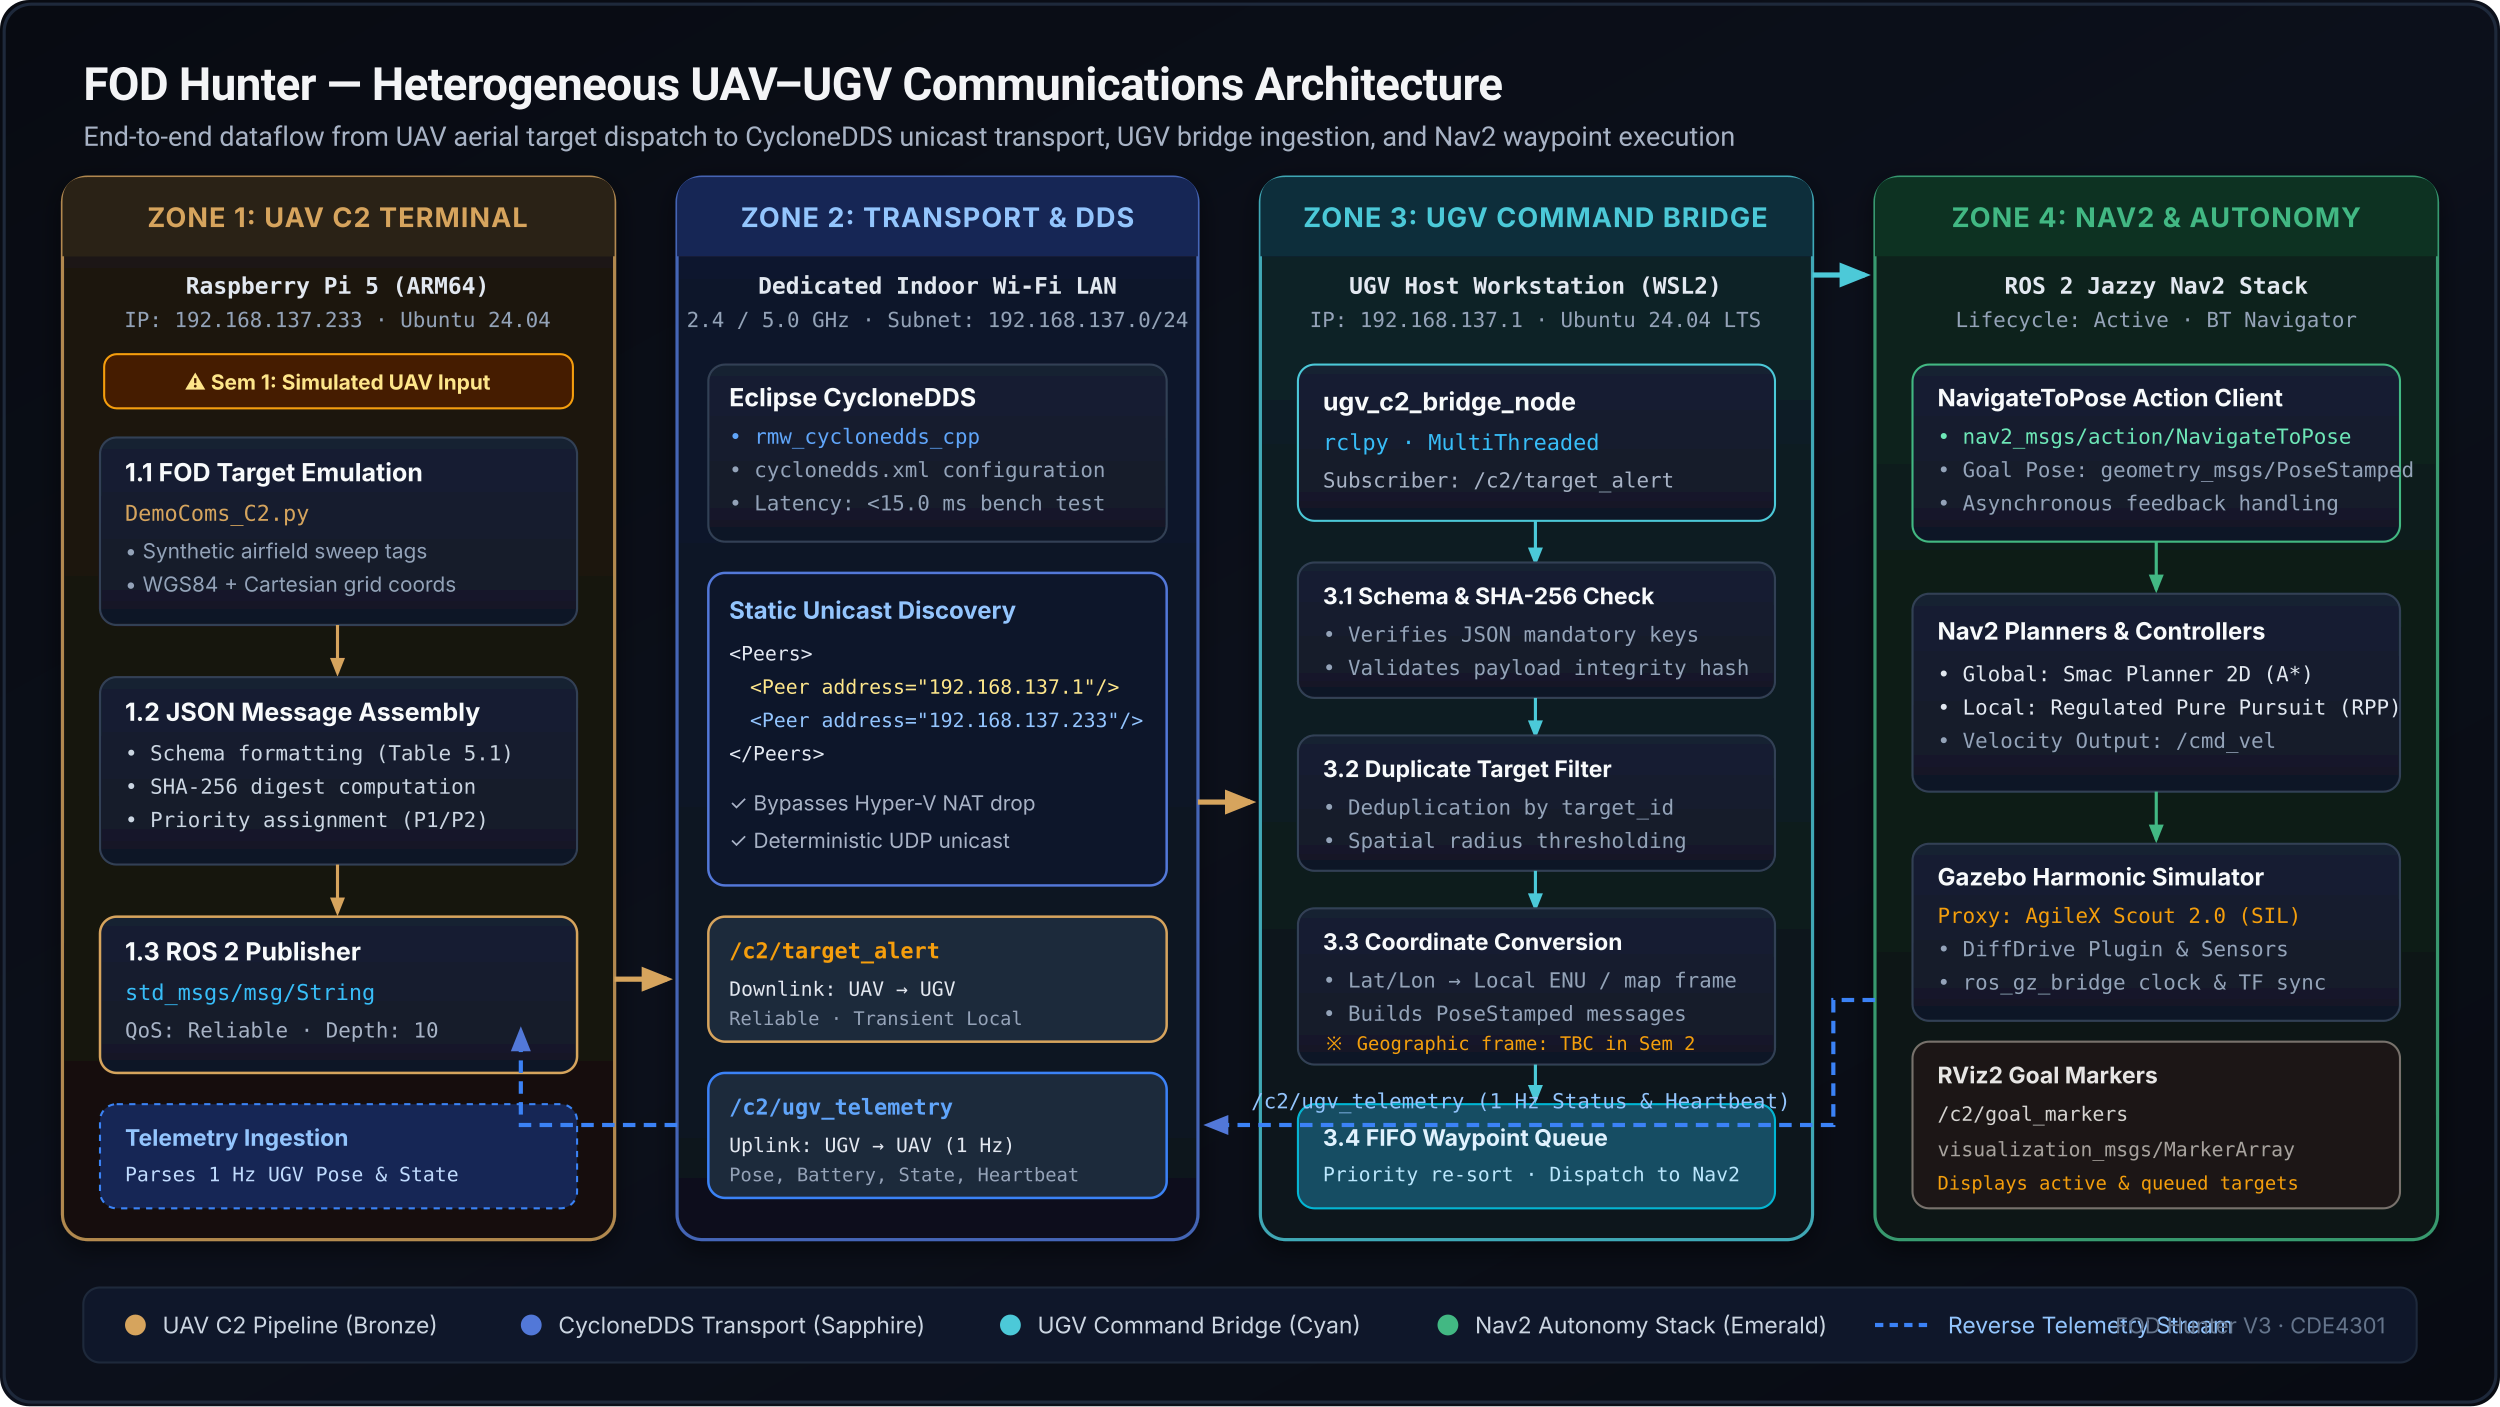
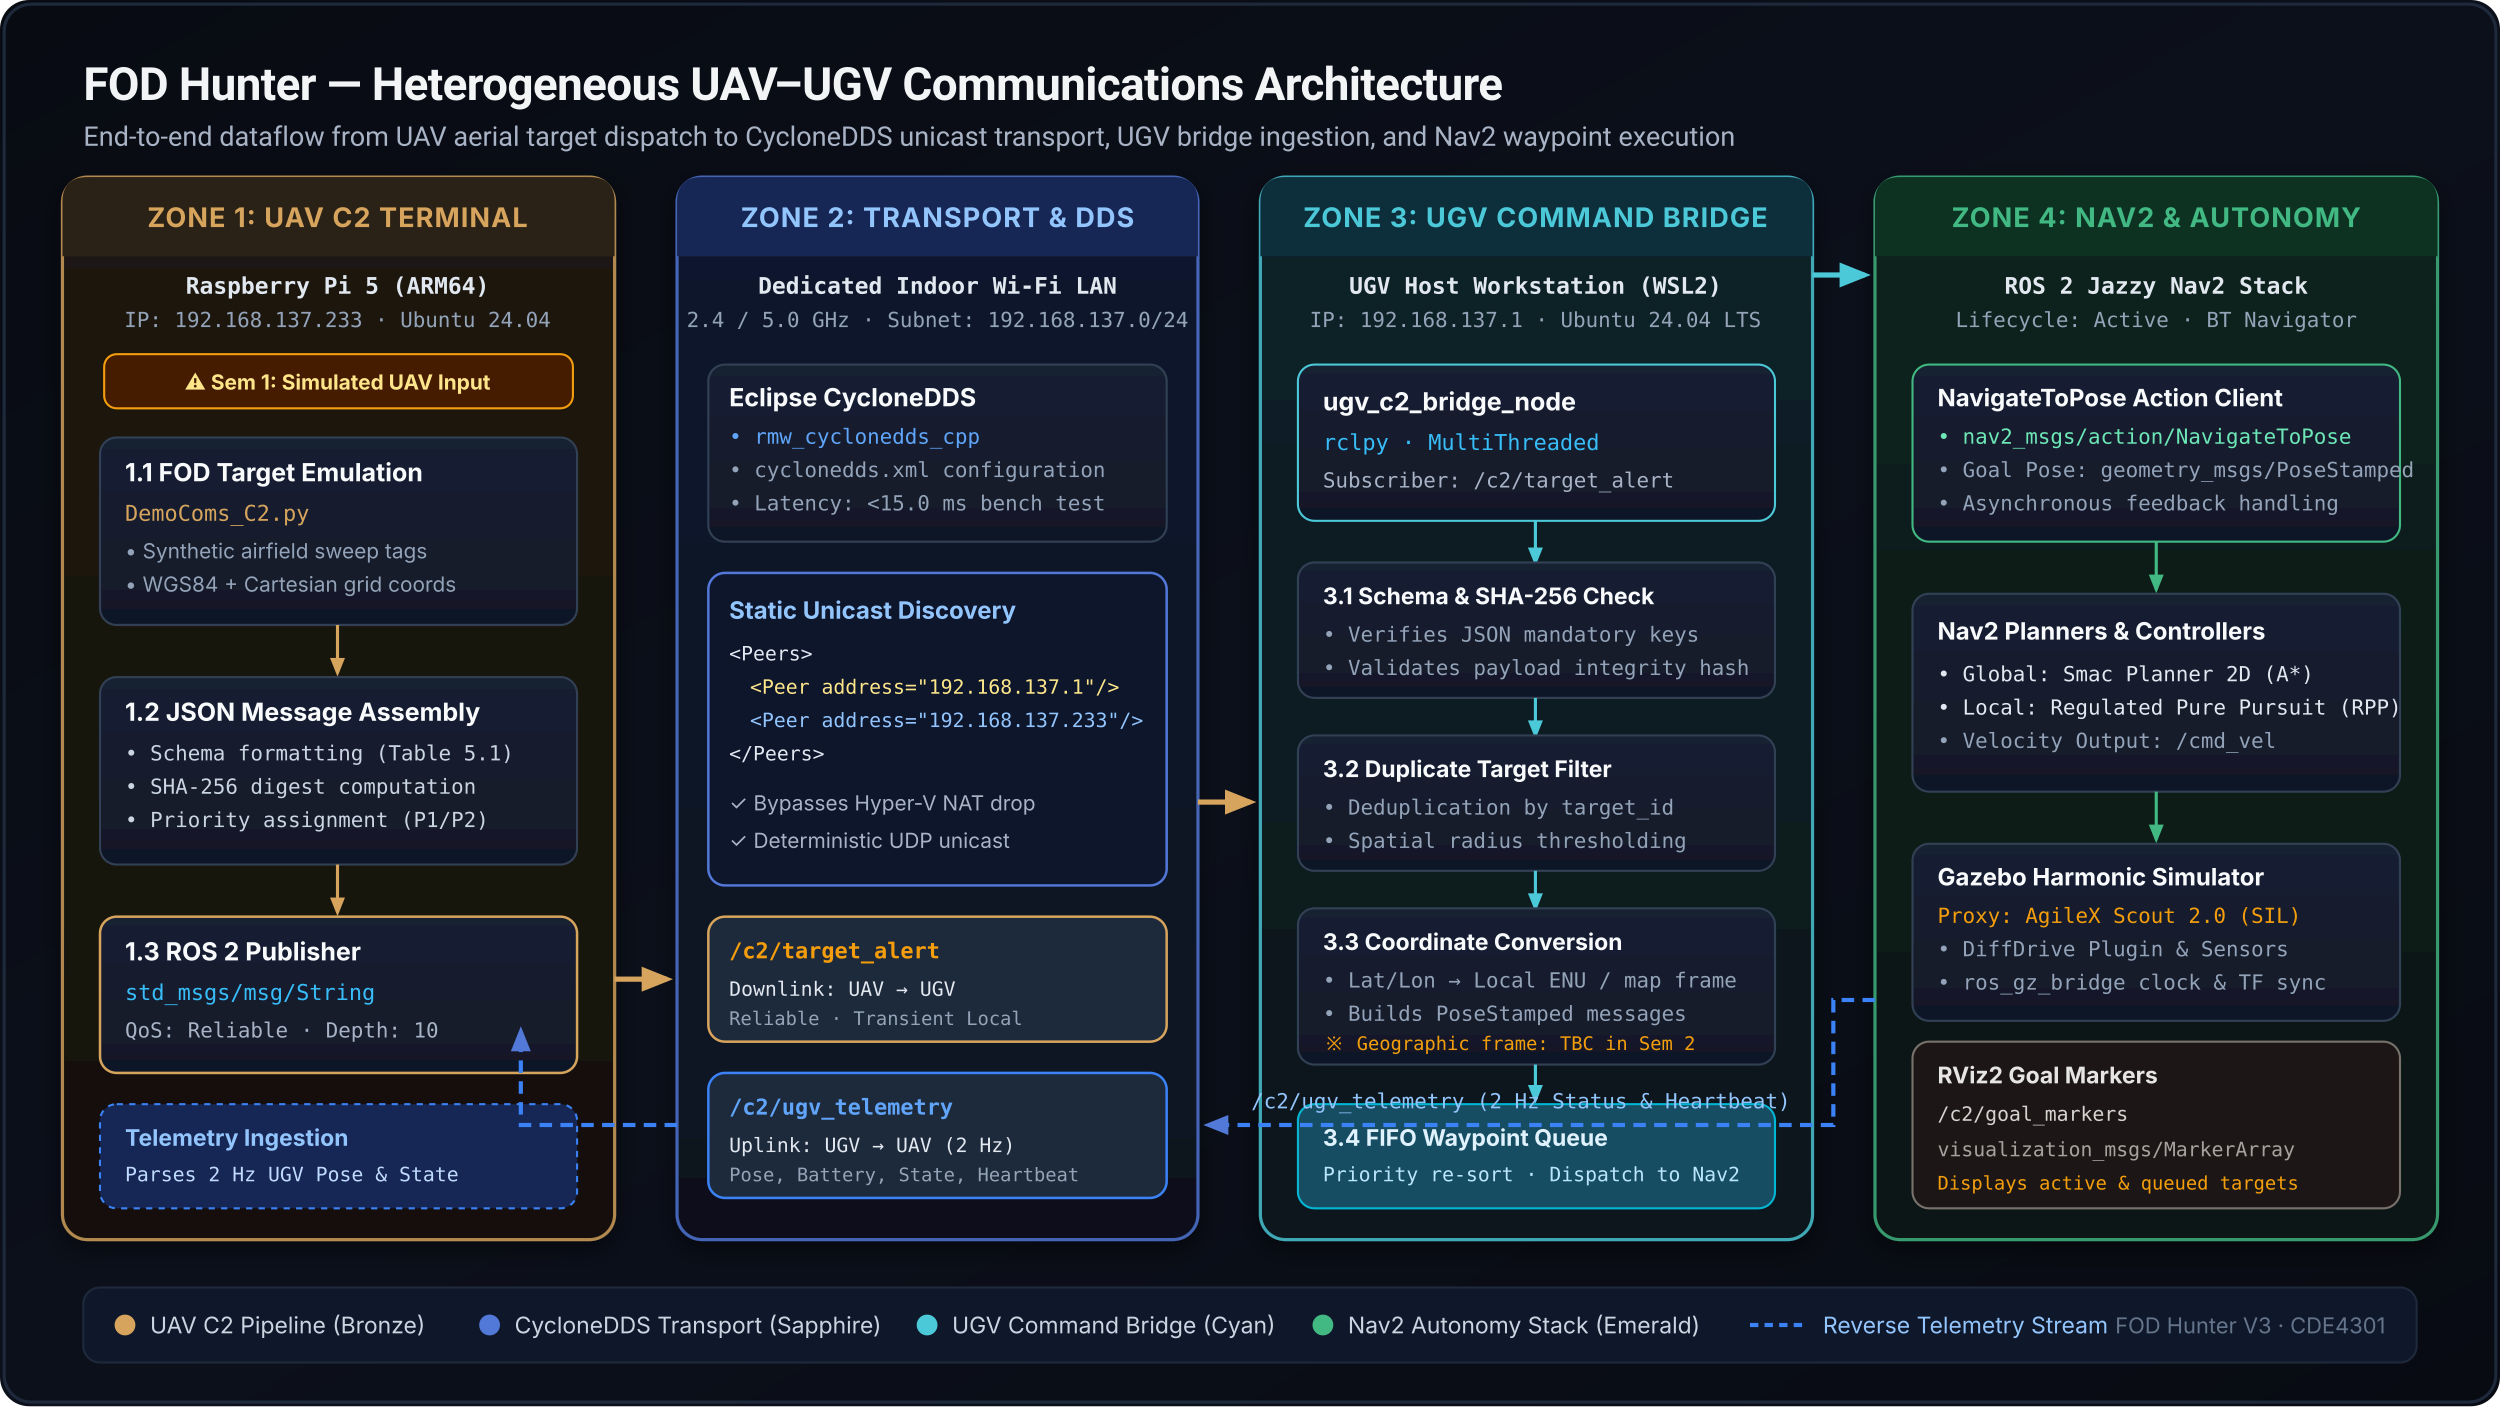
<svg xmlns="http://www.w3.org/2000/svg" viewBox="0 0 1200 675" width="100%" height="100%">
  <defs>
    <linearGradient id="bgGrad" x1="0%" y1="0%" x2="100%" y2="100%">
      <stop offset="0%" stop-color="#080B12" />
      <stop offset="50%" stop-color="#0C101B" />
      <stop offset="100%" stop-color="#080B12" />
    </linearGradient>
    <linearGradient id="zoneBronze" x1="0%" y1="0%" x2="0%" y2="100%">
      <stop offset="0%" stop-color="#1E1912" />
      <stop offset="100%" stop-color="#12100C" />
    </linearGradient>
    <linearGradient id="zoneSapphire" x1="0%" y1="0%" x2="0%" y2="100%">
      <stop offset="0%" stop-color="#101A2E" />
      <stop offset="100%" stop-color="#0B111E" />
    </linearGradient>
    <linearGradient id="zoneCyan" x1="0%" y1="0%" x2="0%" y2="100%">
      <stop offset="0%" stop-color="#0F2228" />
      <stop offset="100%" stop-color="#0A161A" />
    </linearGradient>
    <linearGradient id="zoneEmerald" x1="0%" y1="0%" x2="0%" y2="100%">
      <stop offset="0%" stop-color="#0F231D" />
      <stop offset="100%" stop-color="#0A1613" />
    </linearGradient>
    <linearGradient id="cardGrad" x1="0%" y1="0%" x2="0%" y2="100%">
      <stop offset="0%" stop-color="#172033" />
      <stop offset="100%" stop-color="#111827" />
    </linearGradient>
    <filter id="shadow" x="-5%" y="-5%" width="110%" height="110%">
      <feDropShadow dx="0" dy="4" stdDeviation="6" flood-color="#000000" flood-opacity="0.5" />
    </filter>
    <marker id="arrowBronze" viewBox="0 0 10 10" refX="8" refY="5" markerWidth="6" markerHeight="6" orient="auto-start-reverse">
      <path d="M 0 1 L 10 5 L 0 9 z" fill="#D6A45D" />
    </marker>
    <marker id="arrowCyan" viewBox="0 0 10 10" refX="8" refY="5" markerWidth="6" markerHeight="6" orient="auto-start-reverse">
      <path d="M 0 1 L 10 5 L 0 9 z" fill="#4CC9D8" />
    </marker>
    <marker id="arrowSapphire" viewBox="0 0 10 10" refX="8" refY="5" markerWidth="6" markerHeight="6" orient="auto-start-reverse">
      <path d="M 0 1 L 10 5 L 0 9 z" fill="#5278D8" />
    </marker>
    <marker id="arrowEmerald" viewBox="0 0 10 10" refX="8" refY="5" markerWidth="6" markerHeight="6" orient="auto-start-reverse">
      <path d="M 0 1 L 10 5 L 0 9 z" fill="#42B883" />
    </marker>
  </defs>
  <rect width="1200" height="675" fill="url(#bgGrad)" rx="14" />
  <rect x="2" y="2" width="1196" height="671" fill="none" stroke="#1E293B" stroke-width="1.5" rx="13" />
  <g transform="translate(40, 24)">
    <text x="0" y="24" font-family="-apple-system, BlinkMacSystemFont, 'Segoe UI', Roboto, sans-serif" font-size="22" font-weight="700" fill="#F3F4F6" letter-spacing="-0.3">
      FOD Hunter — Heterogeneous UAV–UGV Communications Architecture
    </text>
    <text x="0" y="46" font-family="-apple-system, BlinkMacSystemFont, 'Segoe UI', Roboto, sans-serif" font-size="13" font-weight="400" fill="#A8B3C5">
      End-to-end dataflow from UAV aerial target dispatch to CycloneDDS unicast transport, UGV bridge ingestion, and Nav2 waypoint execution
    </text>
  </g>
  <g transform="translate(30, 85)" filter="url(#shadow)">
    <rect width="265" height="510" rx="12" fill="url(#zoneBronze)" stroke="#D6A45D" stroke-width="1.5" stroke-opacity="0.8" />
    <path d="M 0 12 Q 0 0 12 0 L 253 0 Q 265 0 265 12 L 265 38 L 0 38 Z" fill="#2A2015" />
    <text x="132" y="24" font-family="-apple-system, BlinkMacSystemFont, sans-serif" font-size="13" font-weight="700" fill="#D6A45D" text-anchor="middle" letter-spacing="0.5">
      ZONE 1: UAV C2 TERMINAL
    </text>
    <text x="132" y="56" font-family="monospace" font-size="11" fill="#E2E8F0" text-anchor="middle" font-weight="600">
      Raspberry Pi 5 (ARM64)
    </text>
    <text x="132" y="72" font-family="monospace" font-size="10" fill="#94A3B8" text-anchor="middle">
      IP: 192.168.137.233 · Ubuntu 24.04
    </text>
    <rect x="20" y="85" width="225" height="26" rx="6" fill="#451A03" stroke="#F59E0B" stroke-width="1" />
    <text x="132" y="102" font-family="-apple-system, BlinkMacSystemFont, sans-serif" font-size="10" font-weight="700" fill="#FDE68A" text-anchor="middle">
      ⚠ Sem 1: Simulated UAV Input
    </text>
    <rect x="18" y="125" width="229" height="90" rx="8" fill="url(#cardGrad)" stroke="#334155" stroke-width="1" />
    <text x="30" y="146" font-family="-apple-system, BlinkMacSystemFont, sans-serif" font-size="12" font-weight="700" fill="#F8FAFC">
      1.1 FOD Target Emulation
    </text>
    <text x="30" y="165" font-family="monospace" font-size="10.5" fill="#D6A45D">DemoComs_C2.py</text>
    <text x="30" y="183" font-family="-apple-system, BlinkMacSystemFont, sans-serif" font-size="10" fill="#94A3B8">• Synthetic airfield sweep tags</text>
    <text x="30" y="199" font-family="-apple-system, BlinkMacSystemFont, sans-serif" font-size="10" fill="#94A3B8">• WGS84 + Cartesian grid coords</text>
    <line x1="132" y1="215" x2="132" y2="238" stroke="#D6A45D" stroke-width="1.5" marker-end="url(#arrowBronze)" />
    <rect x="18" y="240" width="229" height="90" rx="8" fill="url(#cardGrad)" stroke="#334155" stroke-width="1" />
    <text x="30" y="261" font-family="-apple-system, BlinkMacSystemFont, sans-serif" font-size="12" font-weight="700" fill="#F8FAFC">
      1.2 JSON Message Assembly
    </text>
    <text x="30" y="280" font-family="monospace" font-size="10" fill="#CBD5E1">• Schema formatting (Table 5.1)</text>
    <text x="30" y="296" font-family="monospace" font-size="10" fill="#CBD5E1">• SHA-256 digest computation</text>
    <text x="30" y="312" font-family="monospace" font-size="10" fill="#CBD5E1">• Priority assignment (P1/P2)</text>
    <line x1="132" y1="330" x2="132" y2="353" stroke="#D6A45D" stroke-width="1.5" marker-end="url(#arrowBronze)" />
    <rect x="18" y="355" width="229" height="75" rx="8" fill="url(#cardGrad)" stroke="#D6A45D" stroke-width="1.2" />
    <text x="30" y="376" font-family="-apple-system, BlinkMacSystemFont, sans-serif" font-size="12" font-weight="700" fill="#F8FAFC">
      1.3 ROS 2 Publisher
    </text>
    <text x="30" y="395" font-family="monospace" font-size="10.5" fill="#38BDF8">std_msgs/msg/String</text>
    <text x="30" y="413" font-family="monospace" font-size="10" fill="#A8B3C5">QoS: Reliable · Depth: 10</text>
    <rect x="18" y="445" width="229" height="50" rx="8" fill="#172554" stroke="#3B82F6" stroke-width="1" stroke-dasharray="3 3" />
    <text x="30" y="465" font-family="-apple-system, BlinkMacSystemFont, sans-serif" font-size="11" font-weight="700" fill="#93C5FD">
      Telemetry Ingestion
    </text>
-     <text x="30" y="482" font-family="monospace" font-size="9.5" fill="#BFDBFE">Parses 1 Hz UGV Pose &amp; State</text>
+     <text x="30" y="482" font-family="monospace" font-size="9.5" fill="#BFDBFE">Parses 2 Hz UGV Pose &amp; State</text>
  </g>
  <g transform="translate(325, 85)" filter="url(#shadow)">
    <rect width="250" height="510" rx="12" fill="url(#zoneSapphire)" stroke="#5278D8" stroke-width="1.5" stroke-opacity="0.8" />
    <path d="M 0 12 Q 0 0 12 0 L 238 0 Q 250 0 250 12 L 250 38 L 0 38 Z" fill="#172554" />
    <text x="125" y="24" font-family="-apple-system, BlinkMacSystemFont, sans-serif" font-size="13" font-weight="700" fill="#93C5FD" text-anchor="middle" letter-spacing="0.5">
      ZONE 2: TRANSPORT &amp; DDS
    </text>
    <text x="125" y="56" font-family="monospace" font-size="11" fill="#E2E8F0" text-anchor="middle" font-weight="600">
      Dedicated Indoor Wi-Fi LAN
    </text>
    <text x="125" y="72" font-family="monospace" font-size="10" fill="#94A3B8" text-anchor="middle">
      2.4 / 5.0 GHz · Subnet: 192.168.137.0/24
    </text>
    <rect x="15" y="90" width="220" height="85" rx="8" fill="url(#cardGrad)" stroke="#334155" stroke-width="1" />
    <text x="25" y="110" font-family="-apple-system, BlinkMacSystemFont, sans-serif" font-size="12" font-weight="700" fill="#F8FAFC">
      Eclipse CycloneDDS
    </text>
    <text x="25" y="128" font-family="monospace" font-size="10" fill="#60A5FA">• rmw_cyclonedds_cpp</text>
    <text x="25" y="144" font-family="monospace" font-size="10" fill="#94A3B8">• cyclonedds.xml configuration</text>
    <text x="25" y="160" font-family="monospace" font-size="10" fill="#94A3B8">• Latency: &lt;15.0 ms bench test</text>
    <rect x="15" y="190" width="220" height="150" rx="8" fill="#0B132B" stroke="#5278D8" stroke-width="1.2" />
    <text x="25" y="212" font-family="-apple-system, BlinkMacSystemFont, sans-serif" font-size="11.5" font-weight="700" fill="#93C5FD">
      Static Unicast Discovery
    </text>
    <text x="25" y="232" font-family="monospace" font-size="9.5" fill="#E2E8F0">&lt;Peers&gt;</text>
    <text x="35" y="248" font-family="monospace" font-size="9.5" fill="#FDE68A">&lt;Peer address="192.168.137.1"/&gt;</text>
    <text x="35" y="264" font-family="monospace" font-size="9.5" fill="#93C5FD">&lt;Peer address="192.168.137.233"/&gt;</text>
    <text x="25" y="280" font-family="monospace" font-size="9.5" fill="#E2E8F0">&lt;/Peers&gt;</text>
    <text x="25" y="304" font-family="-apple-system, BlinkMacSystemFont, sans-serif" font-size="10" fill="#A8B3C5">
      ✓ Bypasses Hyper-V NAT drop
    </text>
    <text x="25" y="322" font-family="-apple-system, BlinkMacSystemFont, sans-serif" font-size="10" fill="#A8B3C5">
      ✓ Deterministic UDP unicast
    </text>
    <rect x="15" y="355" width="220" height="60" rx="8" fill="#1E293B" stroke="#D6A45D" stroke-width="1.2" />
    <text x="25" y="375" font-family="monospace" font-size="10.5" font-weight="700" fill="#F59E0B">
      /c2/target_alert
    </text>
    <text x="25" y="393" font-family="monospace" font-size="9.5" fill="#E2E8F0">Downlink: UAV → UGV</text>
    <text x="25" y="407" font-family="monospace" font-size="9" fill="#94A3B8">Reliable · Transient Local</text>
    <rect x="15" y="430" width="220" height="60" rx="8" fill="#1E293B" stroke="#3B82F6" stroke-width="1.2" />
    <text x="25" y="450" font-family="monospace" font-size="10.5" font-weight="700" fill="#60A5FA">
      /c2/ugv_telemetry
    </text>
-     <text x="25" y="468" font-family="monospace" font-size="9.5" fill="#E2E8F0">Uplink: UGV → UAV (1 Hz)</text>
+     <text x="25" y="468" font-family="monospace" font-size="9.5" fill="#E2E8F0">Uplink: UGV → UAV (2 Hz)</text>
    <text x="25" y="482" font-family="monospace" font-size="9" fill="#94A3B8">Pose, Battery, State, Heartbeat</text>
  </g>
  <g transform="translate(605, 85)" filter="url(#shadow)">
    <rect width="265" height="510" rx="12" fill="url(#zoneCyan)" stroke="#4CC9D8" stroke-width="1.5" stroke-opacity="0.8" />
    <path d="M 0 12 Q 0 0 12 0 L 253 0 Q 265 0 265 12 L 265 38 L 0 38 Z" fill="#0E2E3B" />
    <text x="132" y="24" font-family="-apple-system, BlinkMacSystemFont, sans-serif" font-size="13" font-weight="700" fill="#4CC9D8" text-anchor="middle" letter-spacing="0.5">
      ZONE 3: UGV COMMAND BRIDGE
    </text>
    <text x="132" y="56" font-family="monospace" font-size="11" fill="#E2E8F0" text-anchor="middle" font-weight="600">
      UGV Host Workstation (WSL2)
    </text>
    <text x="132" y="72" font-family="monospace" font-size="10" fill="#94A3B8" text-anchor="middle">
      IP: 192.168.137.1 · Ubuntu 24.04 LTS
    </text>
    <rect x="18" y="90" width="229" height="75" rx="8" fill="url(#cardGrad)" stroke="#4CC9D8" stroke-width="1" />
    <text x="30" y="112" font-family="-apple-system, BlinkMacSystemFont, sans-serif" font-size="12" font-weight="700" fill="#F8FAFC">
      ugv_c2_bridge_node
    </text>
    <text x="30" y="131" font-family="monospace" font-size="10.5" fill="#38BDF8">rclpy · MultiThreaded</text>
    <text x="30" y="149" font-family="monospace" font-size="10" fill="#A8B3C5">Subscriber: /c2/target_alert</text>
    <line x1="132" y1="165" x2="132" y2="185" stroke="#4CC9D8" stroke-width="1.5" marker-end="url(#arrowCyan)" />
    <rect x="18" y="185" width="229" height="65" rx="8" fill="url(#cardGrad)" stroke="#334155" stroke-width="1" />
    <text x="30" y="205" font-family="-apple-system, BlinkMacSystemFont, sans-serif" font-size="11" font-weight="700" fill="#F8FAFC">
      3.1 Schema &amp; SHA-256 Check
    </text>
    <text x="30" y="223" font-family="monospace" font-size="10" fill="#94A3B8">• Verifies JSON mandatory keys</text>
    <text x="30" y="239" font-family="monospace" font-size="10" fill="#94A3B8">• Validates payload integrity hash</text>
    <line x1="132" y1="250" x2="132" y2="268" stroke="#4CC9D8" stroke-width="1.5" marker-end="url(#arrowCyan)" />
    <rect x="18" y="268" width="229" height="65" rx="8" fill="url(#cardGrad)" stroke="#334155" stroke-width="1" />
    <text x="30" y="288" font-family="-apple-system, BlinkMacSystemFont, sans-serif" font-size="11" font-weight="700" fill="#F8FAFC">
      3.2 Duplicate Target Filter
    </text>
    <text x="30" y="306" font-family="monospace" font-size="10" fill="#94A3B8">• Deduplication by target_id</text>
    <text x="30" y="322" font-family="monospace" font-size="10" fill="#94A3B8">• Spatial radius thresholding</text>
    <line x1="132" y1="333" x2="132" y2="351" stroke="#4CC9D8" stroke-width="1.5" marker-end="url(#arrowCyan)" />
    <rect x="18" y="351" width="229" height="75" rx="8" fill="url(#cardGrad)" stroke="#334155" stroke-width="1" />
    <text x="30" y="371" font-family="-apple-system, BlinkMacSystemFont, sans-serif" font-size="11" font-weight="700" fill="#F8FAFC">
      3.3 Coordinate Conversion
    </text>
    <text x="30" y="389" font-family="monospace" font-size="10" fill="#94A3B8">• Lat/Lon → Local ENU / map frame</text>
    <text x="30" y="405" font-family="monospace" font-size="10" fill="#94A3B8">• Builds PoseStamped messages</text>
    <text x="30" y="419" font-family="monospace" font-size="9" fill="#F59E0B">※ Geographic frame: TBC in Sem 2</text>
    <line x1="132" y1="426" x2="132" y2="443" stroke="#4CC9D8" stroke-width="1.5" marker-end="url(#arrowCyan)" />
    <rect x="18" y="445" width="229" height="50" rx="8" fill="#164E63" stroke="#06B6D4" stroke-width="1" />
    <text x="30" y="465" font-family="-apple-system, BlinkMacSystemFont, sans-serif" font-size="11" font-weight="700" fill="#E0F2FE">
      3.4 FIFO Waypoint Queue
    </text>
    <text x="30" y="482" font-family="monospace" font-size="9.5" fill="#BAE6FD">Priority re-sort · Dispatch to Nav2</text>
  </g>
  <g transform="translate(900, 85)" filter="url(#shadow)">
    <rect width="270" height="510" rx="12" fill="url(#zoneEmerald)" stroke="#42B883" stroke-width="1.5" stroke-opacity="0.8" />
    <path d="M 0 12 Q 0 0 12 0 L 258 0 Q 270 0 270 12 L 270 38 L 0 38 Z" fill="#0A3324" />
    <text x="135" y="24" font-family="-apple-system, BlinkMacSystemFont, sans-serif" font-size="13" font-weight="700" fill="#42B883" text-anchor="middle" letter-spacing="0.5">
      ZONE 4: NAV2 &amp; AUTONOMY
    </text>
    <text x="135" y="56" font-family="monospace" font-size="11" fill="#E2E8F0" text-anchor="middle" font-weight="600">
      ROS 2 Jazzy Nav2 Stack
    </text>
    <text x="135" y="72" font-family="monospace" font-size="10" fill="#94A3B8" text-anchor="middle">
      Lifecycle: Active · BT Navigator
    </text>
    <rect x="18" y="90" width="234" height="85" rx="8" fill="url(#cardGrad)" stroke="#42B883" stroke-width="1" />
    <text x="30" y="110" font-family="-apple-system, BlinkMacSystemFont, sans-serif" font-size="11.5" font-weight="700" fill="#F8FAFC">
      NavigateToPose Action Client
    </text>
    <text x="30" y="128" font-family="monospace" font-size="10" fill="#6EE7B7">• nav2_msgs/action/NavigateToPose</text>
    <text x="30" y="144" font-family="monospace" font-size="10" fill="#94A3B8">• Goal Pose: geometry_msgs/PoseStamped</text>
    <text x="30" y="160" font-family="monospace" font-size="10" fill="#94A3B8">• Asynchronous feedback handling</text>
    <line x1="135" y1="175" x2="135" y2="198" stroke="#42B883" stroke-width="1.5" marker-end="url(#arrowEmerald)" />
    <rect x="18" y="200" width="234" height="95" rx="8" fill="url(#cardGrad)" stroke="#334155" stroke-width="1" />
    <text x="30" y="222" font-family="-apple-system, BlinkMacSystemFont, sans-serif" font-size="11.5" font-weight="700" fill="#F8FAFC">
      Nav2 Planners &amp; Controllers
    </text>
    <text x="30" y="242" font-family="monospace" font-size="10" fill="#E2E8F0">• Global: Smac Planner 2D (A*)</text>
    <text x="30" y="258" font-family="monospace" font-size="10" fill="#E2E8F0">• Local: Regulated Pure Pursuit (RPP)</text>
    <text x="30" y="274" font-family="monospace" font-size="10" fill="#94A3B8">• Velocity Output: /cmd_vel</text>
    <line x1="135" y1="295" x2="135" y2="318" stroke="#42B883" stroke-width="1.5" marker-end="url(#arrowEmerald)" />
    <rect x="18" y="320" width="234" height="85" rx="8" fill="url(#cardGrad)" stroke="#334155" stroke-width="1" />
    <text x="30" y="340" font-family="-apple-system, BlinkMacSystemFont, sans-serif" font-size="11.5" font-weight="700" fill="#F8FAFC">
      Gazebo Harmonic Simulator
    </text>
    <text x="30" y="358" font-family="monospace" font-size="10" fill="#F59E0B">Proxy: AgileX Scout 2.0 (SIL)</text>
    <text x="30" y="374" font-family="monospace" font-size="10" fill="#94A3B8">• DiffDrive Plugin &amp; Sensors</text>
    <text x="30" y="390" font-family="monospace" font-size="10" fill="#94A3B8">• ros_gz_bridge clock &amp; TF sync</text>
    <rect x="18" y="415" width="234" height="80" rx="8" fill="#1C1917" stroke="#78716C" stroke-width="1" />
    <text x="30" y="435" font-family="-apple-system, BlinkMacSystemFont, sans-serif" font-size="11" font-weight="700" fill="#E7E5E4">
      RViz2 Goal Markers
    </text>
    <text x="30" y="453" font-family="monospace" font-size="9.5" fill="#D6D3D1">/c2/goal_markers</text>
    <text x="30" y="470" font-family="monospace" font-size="9.5" fill="#A8A29E">visualization_msgs/MarkerArray</text>
    <text x="30" y="486" font-family="monospace" font-size="9" fill="#F59E0B">Displays active &amp; queued targets</text>
  </g>
  <path d="M 295 470 L 320 470" fill="none" stroke="#D6A45D" stroke-width="2.5" marker-end="url(#arrowBronze)" />
  <path d="M 575 385 L 600 385" fill="none" stroke="#D6A45D" stroke-width="2.5" marker-end="url(#arrowBronze)" />
  <path d="M 870 132 L 895 132" fill="none" stroke="#4CC9D8" stroke-width="2.5" marker-end="url(#arrowCyan)" />
  <g>
    <path d="M 900 480 L 880 480 L 880 540 L 580 540" fill="none" stroke="#3B82F6" stroke-width="2" stroke-dasharray="6 4" marker-end="url(#arrowSapphire)" />
    <text x="730" y="532" font-family="monospace" font-size="10" fill="#93C5FD" text-anchor="middle">
-       /c2/ugv_telemetry (1 Hz Status &amp; Heartbeat)
+       /c2/ugv_telemetry (2 Hz Status &amp; Heartbeat)
    </text>
    <path d="M 325 540 L 250 540 L 250 495" fill="none" stroke="#3B82F6" stroke-width="2" stroke-dasharray="6 4" marker-end="url(#arrowSapphire)" />
  </g>
  <g transform="translate(40, 618)">
    <rect width="1120" height="36" rx="8" fill="#0F172A" stroke="#1E293B" stroke-width="1" />
-     <circle cx="25" cy="18" r="5" fill="#D6A45D" />
-     <text x="38" y="22" font-family="-apple-system, BlinkMacSystemFont, sans-serif" font-size="11" fill="#CBD5E1">UAV C2 Pipeline (Bronze)</text>
-     <circle cx="215" cy="18" r="5" fill="#5278D8" />
-     <text x="228" y="22" font-family="-apple-system, BlinkMacSystemFont, sans-serif" font-size="11" fill="#CBD5E1">CycloneDDS Transport (Sapphire)</text>
-     <circle cx="445" cy="18" r="5" fill="#4CC9D8" />
-     <text x="458" y="22" font-family="-apple-system, BlinkMacSystemFont, sans-serif" font-size="11" fill="#CBD5E1">UGV Command Bridge (Cyan)</text>
-     <circle cx="655" cy="18" r="5" fill="#42B883" />
-     <text x="668" y="22" font-family="-apple-system, BlinkMacSystemFont, sans-serif" font-size="11" fill="#CBD5E1">Nav2 Autonomy Stack (Emerald)</text>
-     <line x1="860" y1="18" x2="885" y2="18" stroke="#3B82F6" stroke-width="2" stroke-dasharray="4 3" />
-     <text x="895" y="22" font-family="-apple-system, BlinkMacSystemFont, sans-serif" font-size="11" fill="#93C5FD">Reverse Telemetry Stream</text>
+     <circle cx="20" cy="18" r="5" fill="#D6A45D" />
+     <text x="32" y="22" font-family="-apple-system, BlinkMacSystemFont, sans-serif" font-size="11" fill="#CBD5E1">UAV C2 Pipeline (Bronze)</text>
+     <circle cx="195" cy="18" r="5" fill="#5278D8" />
+     <text x="207" y="22" font-family="-apple-system, BlinkMacSystemFont, sans-serif" font-size="11" fill="#CBD5E1">CycloneDDS Transport (Sapphire)</text>
+     <circle cx="405" cy="18" r="5" fill="#4CC9D8" />
+     <text x="417" y="22" font-family="-apple-system, BlinkMacSystemFont, sans-serif" font-size="11" fill="#CBD5E1">UGV Command Bridge (Cyan)</text>
+     <circle cx="595" cy="18" r="5" fill="#42B883" />
+     <text x="607" y="22" font-family="-apple-system, BlinkMacSystemFont, sans-serif" font-size="11" fill="#CBD5E1">Nav2 Autonomy Stack (Emerald)</text>
+     <line x1="800" y1="18" x2="825" y2="18" stroke="#3B82F6" stroke-width="2" stroke-dasharray="4 3" />
+     <text x="835" y="22" font-family="-apple-system, BlinkMacSystemFont, sans-serif" font-size="11" fill="#93C5FD">Reverse Telemetry Stream</text>
    <text x="1105" y="22" font-family="-apple-system, BlinkMacSystemFont, sans-serif" font-size="10.5" fill="#64748B" text-anchor="end">FOD Hunter V3 · CDE4301</text>
  </g>
</svg>
